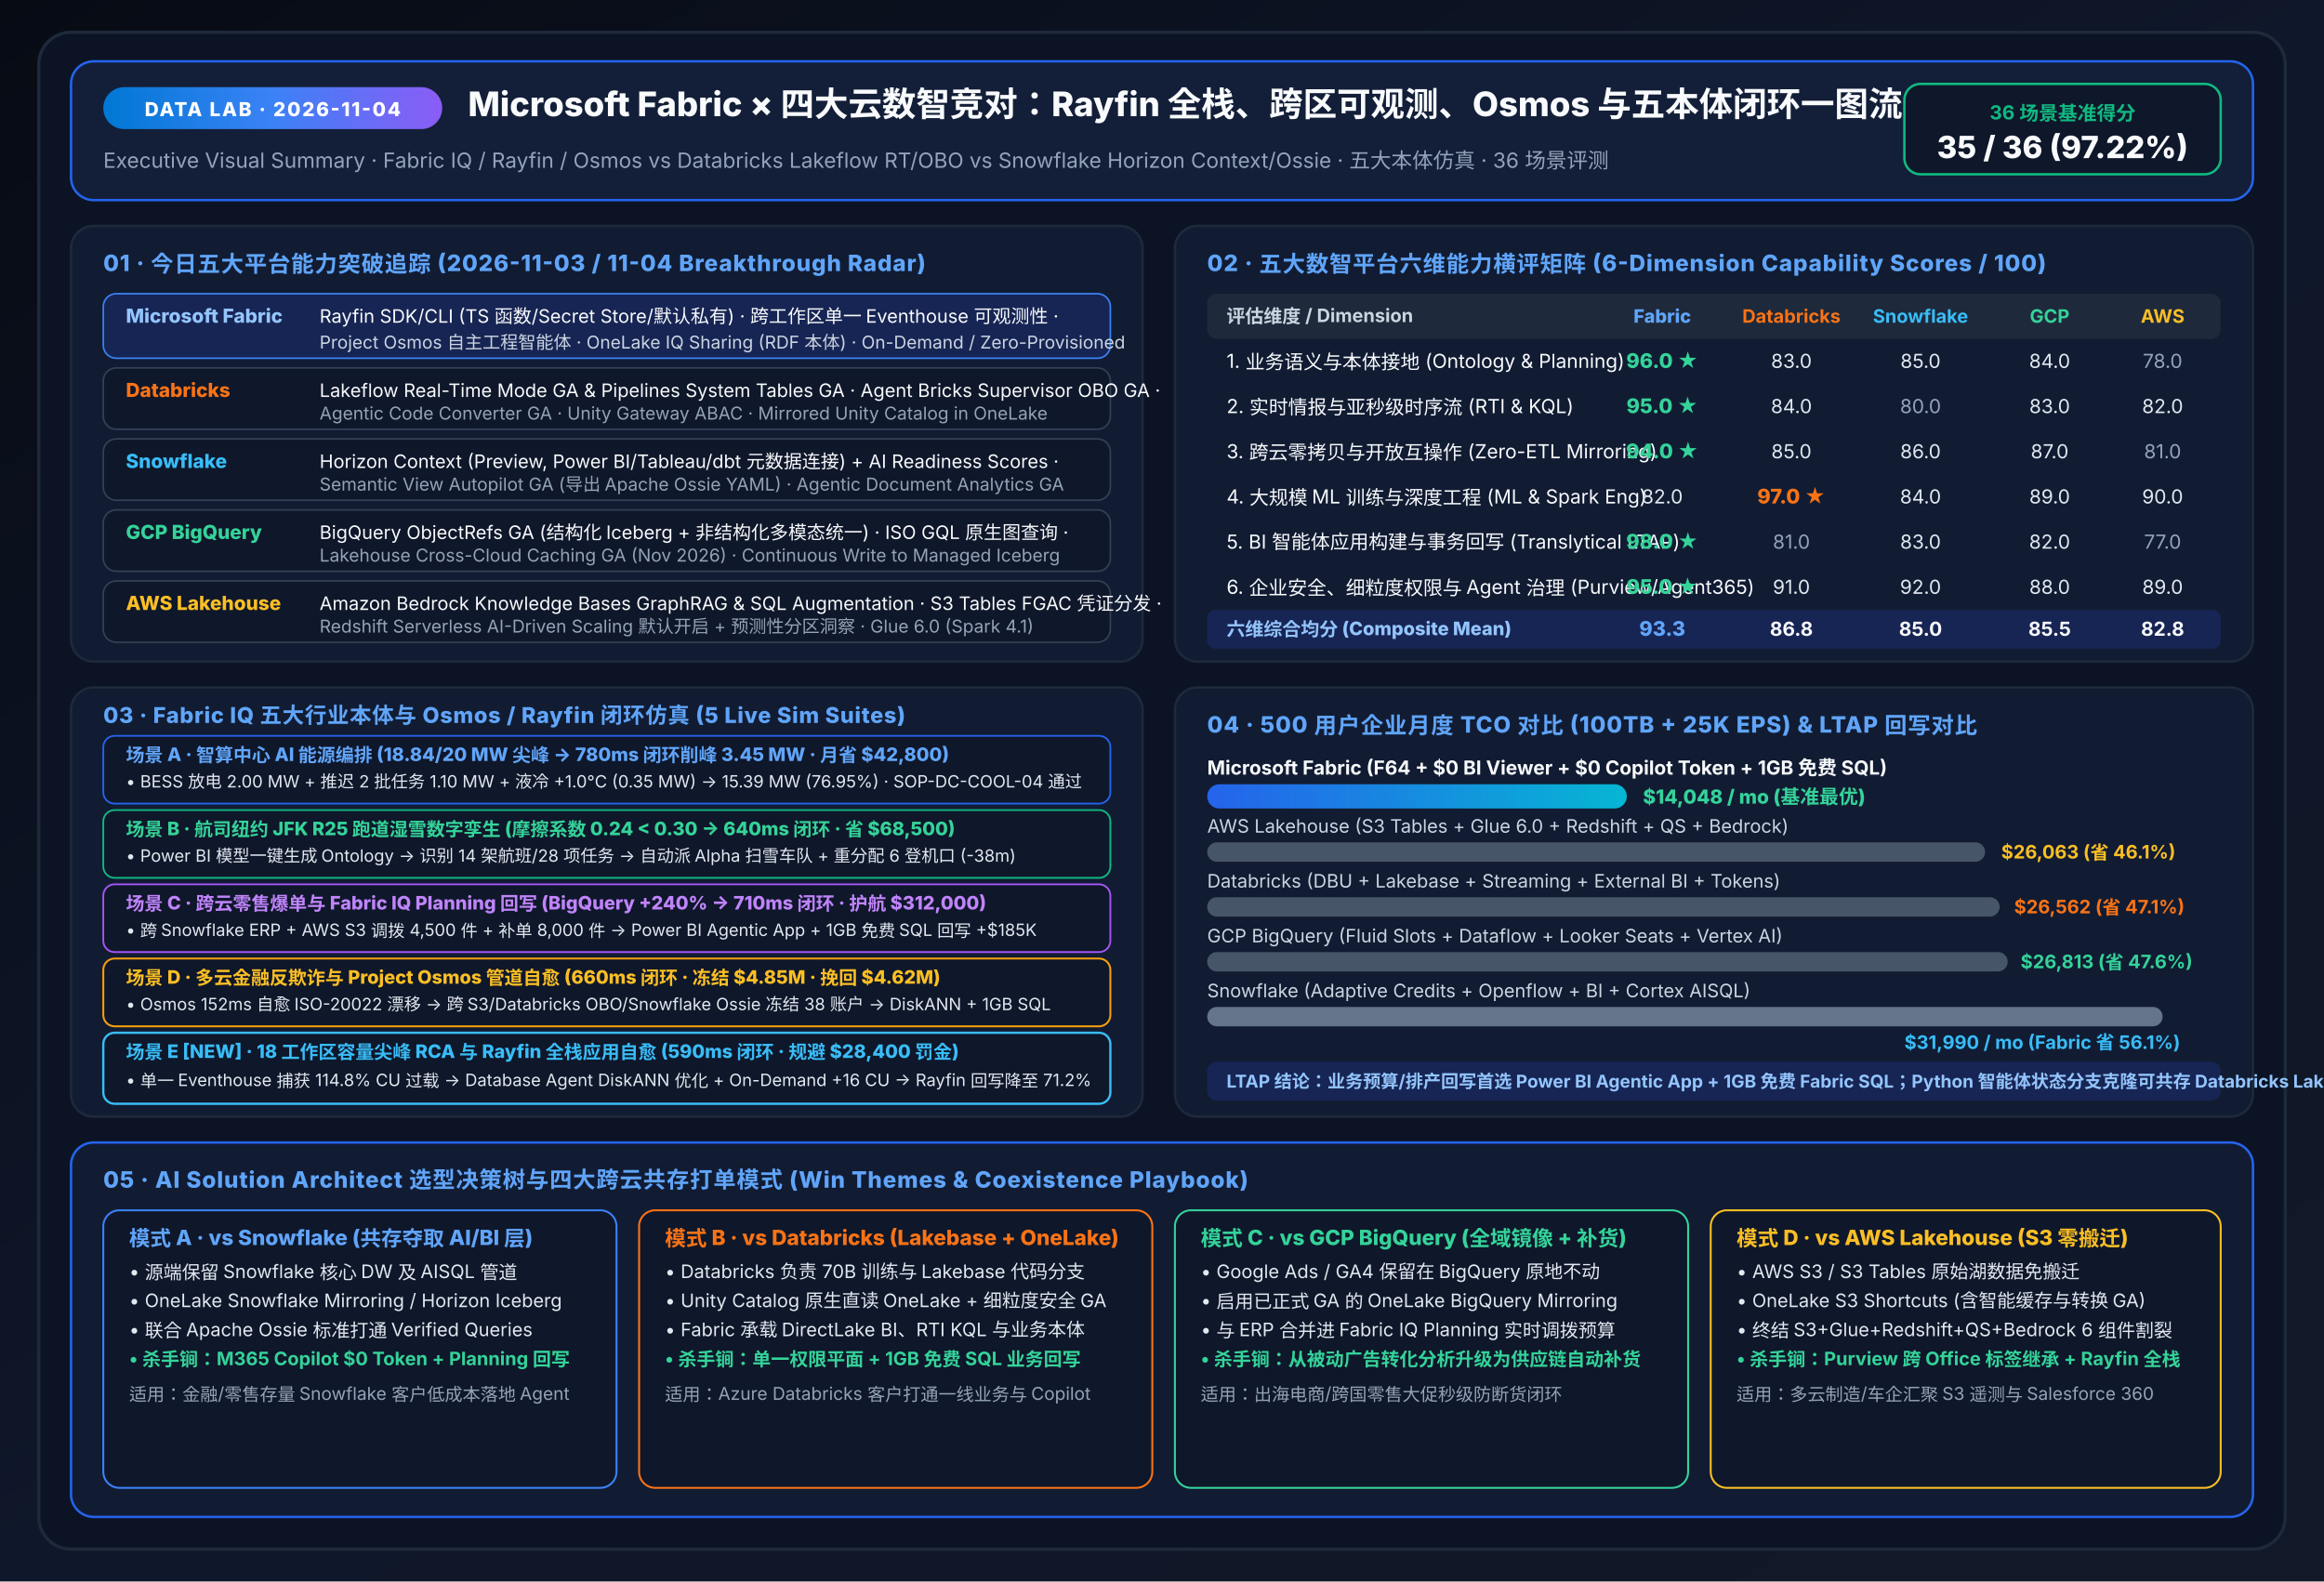
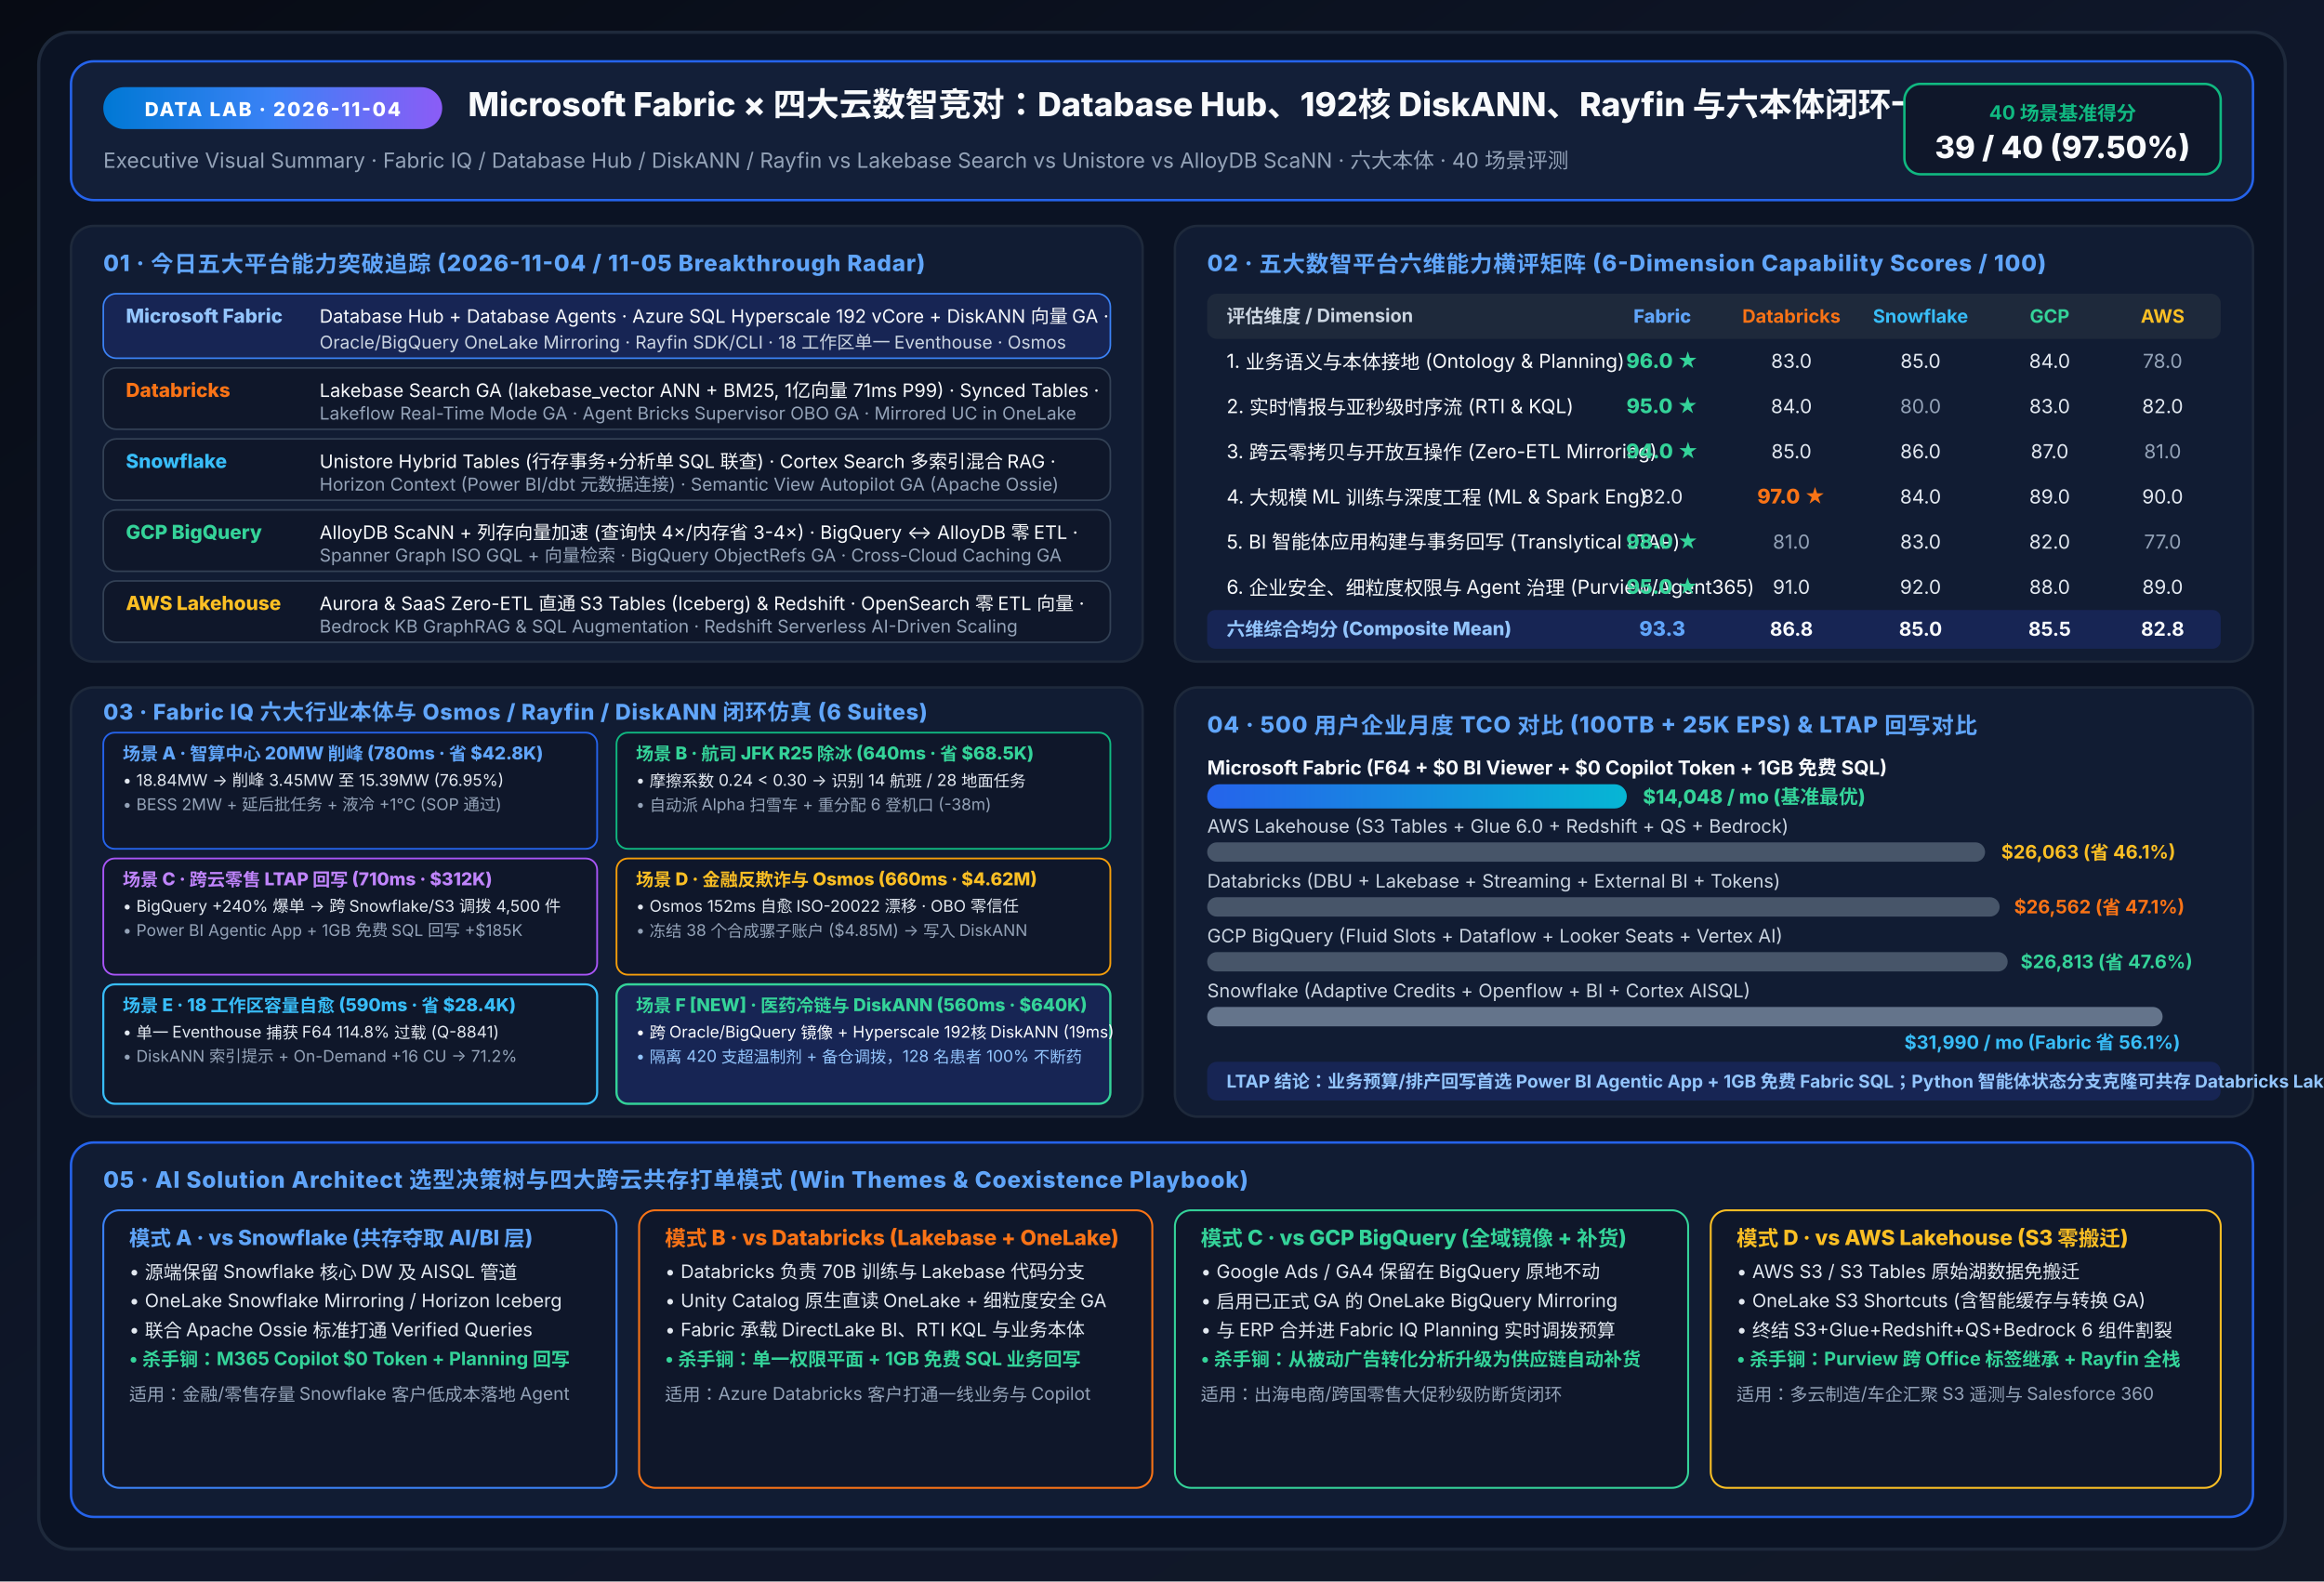
<svg xmlns="http://www.w3.org/2000/svg" viewBox="0 0 1440 980" width="1440" height="980" font-family="-apple-system, BlinkMacSystemFont, 'Segoe UI', 'PingFang SC', 'Microsoft YaHei', sans-serif">
  <defs>
    <linearGradient id="bgGrad" x1="0%" y1="0%" x2="100%" y2="100%">
      <stop offset="0%" stop-color="#070B14" />
      <stop offset="50%" stop-color="#0F172A" />
      <stop offset="100%" stop-color="#111827" />
    </linearGradient>
    <linearGradient id="accentGrad" x1="0%" y1="0%" x2="100%" y2="0%">
      <stop offset="0%" stop-color="#0078D4" />
      <stop offset="50%" stop-color="#3B82F6" />
      <stop offset="100%" stop-color="#8B5CF6" />
    </linearGradient>
    <linearGradient id="fabricBar" x1="0%" y1="0%" x2="100%" y2="0%">
      <stop offset="0%" stop-color="#2563EB" />
      <stop offset="100%" stop-color="#06B6D4" />
    </linearGradient>
  </defs>
  <rect width="1440" height="980" fill="url(#bgGrad)" />
  <rect x="24" y="20" width="1392" height="940" rx="20" fill="#0B1324" stroke="#1E293B" stroke-width="2" />
  <rect x="44" y="38" width="1352" height="86" rx="14" fill="#131F38" stroke="#2563EB" stroke-width="1.5" />
  <rect x="64" y="54" width="210" height="26" rx="13" fill="url(#accentGrad)" />
  <text x="169" y="72" fill="#FFFFFF" font-size="12" font-weight="800" text-anchor="middle" letter-spacing="1">DATA LAB · 2026-11-04</text>
-   <text x="290" y="72" fill="#F8FAFC" font-size="21" font-weight="800">Microsoft Fabric × 四大云数智竞对：Rayfin 全栈、跨区可观测、Osmos 与五本体闭环一图流</text>
-   <text x="64" y="104" fill="#94A3B8" font-size="13">Executive Visual Summary · Fabric IQ / Rayfin / Osmos vs Databricks Lakeflow RT/OBO vs Snowflake Horizon Context/Ossie · 五大本体仿真 · 36 场景评测</text>
+   <text x="290" y="72" fill="#F8FAFC" font-size="20.5" font-weight="800">Microsoft Fabric × 四大云数智竞对：Database Hub、192核 DiskANN、Rayfin 与六本体闭环一图流</text>
+   <text x="64" y="104" fill="#94A3B8" font-size="13">Executive Visual Summary · Fabric IQ / Database Hub / DiskANN / Rayfin vs Lakebase Search vs Unistore vs AlloyDB ScaNN · 六大本体 · 40 场景评测</text>
  <rect x="1180" y="52" width="196" height="56" rx="10" fill="#0F172A" stroke="#10B981" stroke-width="1.5" />
-   <text x="1278" y="74" fill="#10B981" font-size="12" font-weight="700" text-anchor="middle">36 场景基准得分</text>
-   <text x="1278" y="98" fill="#F8FAFC" font-size="19" font-weight="800" text-anchor="middle">35 / 36 (97.22%)</text>
+   <text x="1278" y="74" fill="#10B981" font-size="12" font-weight="700" text-anchor="middle">40 场景基准得分</text>
+   <text x="1278" y="98" fill="#F8FAFC" font-size="19" font-weight="800" text-anchor="middle">39 / 40 (97.50%)</text>
  <rect x="44" y="140" width="664" height="270" rx="14" fill="#111C33" stroke="#1E293B" stroke-width="1.5" />
-   <text x="64" y="168" fill="#60A5FA" font-size="14" font-weight="800" letter-spacing="0.5">01 · 今日五大平台能力突破追踪 (2026-11-03 / 11-04 Breakthrough Radar)</text>
+   <text x="64" y="168" fill="#60A5FA" font-size="14" font-weight="800" letter-spacing="0.5">01 · 今日五大平台能力突破追踪 (2026-11-04 / 11-05 Breakthrough Radar)</text>
  <rect x="64" y="182" width="624" height="40" rx="8" fill="#172554" stroke="#3B82F6" stroke-width="1" />
  <text x="78" y="200" fill="#93C5FD" font-size="12" font-weight="800">Microsoft Fabric</text>
-   <text x="198" y="200" fill="#F8FAFC" font-size="11.5">Rayfin SDK/CLI (TS 函数/Secret Store/默认私有) · 跨工作区单一 Eventhouse 可观测性 ·</text>
-   <text x="198" y="216" fill="#CBD5E1" font-size="11">Project Osmos 自主工程智能体 · OneLake IQ Sharing (RDF 本体) · On-Demand / Zero-Provisioned</text>
+   <text x="198" y="200" fill="#F8FAFC" font-size="11.5">Database Hub + Database Agents · Azure SQL Hyperscale 192 vCore + DiskANN 向量 GA ·</text>
+   <text x="198" y="216" fill="#CBD5E1" font-size="11">Oracle/BigQuery OneLake Mirroring · Rayfin SDK/CLI · 18 工作区单一 Eventhouse · Osmos</text>
  <rect x="64" y="228" width="624" height="38" rx="8" fill="#0F172A" stroke="#334155" stroke-width="1" />
  <text x="78" y="246" fill="#F97316" font-size="12" font-weight="800">Databricks</text>
-   <text x="198" y="246" fill="#F8FAFC" font-size="11.5">Lakeflow Real-Time Mode GA &amp; Pipelines System Tables GA · Agent Bricks Supervisor OBO GA ·</text>
-   <text x="198" y="260" fill="#94A3B8" font-size="11">Agentic Code Converter GA · Unity Gateway ABAC · Mirrored Unity Catalog in OneLake</text>
+   <text x="198" y="246" fill="#F8FAFC" font-size="11.5">Lakebase Search GA (lakebase_vector ANN + BM25, 1亿向量 71ms P99) · Synced Tables ·</text>
+   <text x="198" y="260" fill="#94A3B8" font-size="11">Lakeflow Real-Time Mode GA · Agent Bricks Supervisor OBO GA · Mirrored UC in OneLake</text>
  <rect x="64" y="272" width="624" height="38" rx="8" fill="#0F172A" stroke="#334155" stroke-width="1" />
  <text x="78" y="290" fill="#38BDF8" font-size="12" font-weight="800">Snowflake</text>
-   <text x="198" y="290" fill="#F8FAFC" font-size="11.5">Horizon Context (Preview, Power BI/Tableau/dbt 元数据连接) + AI Readiness Scores ·</text>
-   <text x="198" y="304" fill="#94A3B8" font-size="11">Semantic View Autopilot GA (导出 Apache Ossie YAML) · Agentic Document Analytics GA</text>
+   <text x="198" y="290" fill="#F8FAFC" font-size="11.5">Unistore Hybrid Tables (行存事务+分析单 SQL 联查) · Cortex Search 多索引混合 RAG ·</text>
+   <text x="198" y="304" fill="#94A3B8" font-size="11">Horizon Context (Power BI/dbt 元数据连接) · Semantic View Autopilot GA (Apache Ossie)</text>
  <rect x="64" y="316" width="624" height="38" rx="8" fill="#0F172A" stroke="#334155" stroke-width="1" />
  <text x="78" y="334" fill="#34D399" font-size="12" font-weight="800">GCP BigQuery</text>
-   <text x="198" y="334" fill="#F8FAFC" font-size="11.5">BigQuery ObjectRefs GA (结构化 Iceberg + 非结构化多模态统一) · ISO GQL 原生图查询 ·</text>
-   <text x="198" y="348" fill="#94A3B8" font-size="11">Lakehouse Cross-Cloud Caching GA (Nov 2026) · Continuous Write to Managed Iceberg</text>
+   <text x="198" y="334" fill="#F8FAFC" font-size="11.5">AlloyDB ScaNN + 列存向量加速 (查询快 4×/内存省 3-4×) · BigQuery ↔ AlloyDB 零 ETL ·</text>
+   <text x="198" y="348" fill="#94A3B8" font-size="11">Spanner Graph ISO GQL + 向量检索 · BigQuery ObjectRefs GA · Cross-Cloud Caching GA</text>
  <rect x="64" y="360" width="624" height="38" rx="8" fill="#0F172A" stroke="#334155" stroke-width="1" />
  <text x="78" y="378" fill="#FBBF24" font-size="12" font-weight="800">AWS Lakehouse</text>
-   <text x="198" y="378" fill="#F8FAFC" font-size="11.5">Amazon Bedrock Knowledge Bases GraphRAG &amp; SQL Augmentation · S3 Tables FGAC 凭证分发 ·</text>
-   <text x="198" y="392" fill="#94A3B8" font-size="11">Redshift Serverless AI-Driven Scaling 默认开启 + 预测性分区洞察 · Glue 6.0 (Spark 4.1)</text>
+   <text x="198" y="378" fill="#F8FAFC" font-size="11.5">Aurora &amp; SaaS Zero-ETL 直通 S3 Tables (Iceberg) &amp; Redshift · OpenSearch 零 ETL 向量 ·</text>
+   <text x="198" y="392" fill="#94A3B8" font-size="11">Bedrock KB GraphRAG &amp; SQL Augmentation · Redshift Serverless AI-Driven Scaling</text>
  <rect x="728" y="140" width="668" height="270" rx="14" fill="#111C33" stroke="#1E293B" stroke-width="1.5" />
  <text x="748" y="168" fill="#60A5FA" font-size="14" font-weight="800" letter-spacing="0.5">02 · 五大数智平台六维能力横评矩阵 (6-Dimension Capability Scores / 100)</text>
  <rect x="748" y="182" width="628" height="28" rx="6" fill="#1E293B" />
  <text x="760" y="200" fill="#CBD5E1" font-size="11.5" font-weight="700">评估维度 / Dimension</text>
  <text x="1030" y="200" fill="#60A5FA" font-size="11.5" font-weight="800" text-anchor="middle">Fabric</text>
  <text x="1110" y="200" fill="#F97316" font-size="11.5" font-weight="700" text-anchor="middle">Databricks</text>
  <text x="1190" y="200" fill="#38BDF8" font-size="11.5" font-weight="700" text-anchor="middle">Snowflake</text>
  <text x="1270" y="200" fill="#34D399" font-size="11.5" font-weight="700" text-anchor="middle">GCP</text>
  <text x="1340" y="200" fill="#FBBF24" font-size="11.5" font-weight="700" text-anchor="middle">AWS</text>
  <text x="760" y="228" fill="#F8FAFC" font-size="12">1. 业务语义与本体接地 (Ontology &amp; Planning)</text>
  <text x="1030" y="228" fill="#34D399" font-size="12.5" font-weight="800" text-anchor="middle">96.0 ★</text>
  <text x="1110" y="228" fill="#E2E8F0" font-size="12" text-anchor="middle">83.0</text>
  <text x="1190" y="228" fill="#E2E8F0" font-size="12" text-anchor="middle">85.0</text>
  <text x="1270" y="228" fill="#E2E8F0" font-size="12" text-anchor="middle">84.0</text>
  <text x="1340" y="228" fill="#94A3B8" font-size="12" text-anchor="middle">78.0</text>
  <text x="760" y="256" fill="#F8FAFC" font-size="12">2. 实时情报与亚秒级时序流 (RTI &amp; KQL)</text>
  <text x="1030" y="256" fill="#34D399" font-size="12.5" font-weight="800" text-anchor="middle">95.0 ★</text>
  <text x="1110" y="256" fill="#E2E8F0" font-size="12" text-anchor="middle">84.0</text>
  <text x="1190" y="256" fill="#94A3B8" font-size="12" text-anchor="middle">80.0</text>
  <text x="1270" y="256" fill="#E2E8F0" font-size="12" text-anchor="middle">83.0</text>
  <text x="1340" y="256" fill="#E2E8F0" font-size="12" text-anchor="middle">82.0</text>
  <text x="760" y="284" fill="#F8FAFC" font-size="12">3. 跨云零拷贝与开放互操作 (Zero-ETL Mirroring)</text>
  <text x="1030" y="284" fill="#34D399" font-size="12.5" font-weight="800" text-anchor="middle">94.0 ★</text>
  <text x="1110" y="284" fill="#E2E8F0" font-size="12" text-anchor="middle">85.0</text>
  <text x="1190" y="284" fill="#E2E8F0" font-size="12" text-anchor="middle">86.0</text>
  <text x="1270" y="284" fill="#E2E8F0" font-size="12" text-anchor="middle">87.0</text>
  <text x="1340" y="284" fill="#94A3B8" font-size="12" text-anchor="middle">81.0</text>
  <text x="760" y="312" fill="#F8FAFC" font-size="12">4. 大规模 ML 训练与深度工程 (ML &amp; Spark Eng)</text>
  <text x="1030" y="312" fill="#E2E8F0" font-size="12" text-anchor="middle">82.0</text>
  <text x="1110" y="312" fill="#F97316" font-size="12.5" font-weight="800" text-anchor="middle">97.0 ★</text>
  <text x="1190" y="312" fill="#E2E8F0" font-size="12" text-anchor="middle">84.0</text>
  <text x="1270" y="312" fill="#E2E8F0" font-size="12" text-anchor="middle">89.0</text>
  <text x="1340" y="312" fill="#E2E8F0" font-size="12" text-anchor="middle">90.0</text>
  <text x="760" y="340" fill="#F8FAFC" font-size="12">5. BI 智能体应用构建与事务回写 (Translytical LTAP)</text>
  <text x="1030" y="340" fill="#34D399" font-size="12.5" font-weight="800" text-anchor="middle">98.0 ★</text>
  <text x="1110" y="340" fill="#94A3B8" font-size="12" text-anchor="middle">81.0</text>
  <text x="1190" y="340" fill="#E2E8F0" font-size="12" text-anchor="middle">83.0</text>
  <text x="1270" y="340" fill="#E2E8F0" font-size="12" text-anchor="middle">82.0</text>
  <text x="1340" y="340" fill="#94A3B8" font-size="12" text-anchor="middle">77.0</text>
  <text x="760" y="368" fill="#F8FAFC" font-size="12">6. 企业安全、细粒度权限与 Agent 治理 (Purview/Agent365)</text>
  <text x="1030" y="368" fill="#34D399" font-size="12.5" font-weight="800" text-anchor="middle">95.0 ★</text>
  <text x="1110" y="368" fill="#E2E8F0" font-size="12" text-anchor="middle">91.0</text>
  <text x="1190" y="368" fill="#E2E8F0" font-size="12" text-anchor="middle">92.0</text>
  <text x="1270" y="368" fill="#E2E8F0" font-size="12" text-anchor="middle">88.0</text>
  <text x="1340" y="368" fill="#E2E8F0" font-size="12" text-anchor="middle">89.0</text>
  <rect x="748" y="378" width="628" height="24" rx="5" fill="#172554" />
  <text x="760" y="394" fill="#93C5FD" font-size="11.5" font-weight="800">六维综合均分 (Composite Mean)</text>
  <text x="1030" y="394" fill="#60A5FA" font-size="12.5" font-weight="800" text-anchor="middle">93.3</text>
  <text x="1110" y="394" fill="#F8FAFC" font-size="12" font-weight="700" text-anchor="middle">86.8</text>
  <text x="1190" y="394" fill="#F8FAFC" font-size="12" font-weight="700" text-anchor="middle">85.0</text>
  <text x="1270" y="394" fill="#F8FAFC" font-size="12" font-weight="700" text-anchor="middle">85.5</text>
  <text x="1340" y="394" fill="#F8FAFC" font-size="12" font-weight="700" text-anchor="middle">82.8</text>
  <rect x="44" y="426" width="664" height="266" rx="14" fill="#111C33" stroke="#1E293B" stroke-width="1.5" />
-   <text x="64" y="448" fill="#60A5FA" font-size="13.5" font-weight="800" letter-spacing="0.4">03 · Fabric IQ 五大行业本体与 Osmos / Rayfin 闭环仿真 (5 Live Sim Suites)</text>
-   <rect x="64" y="456" width="624" height="42" rx="7" fill="#0F172A" stroke="#2563EB" stroke-width="1.1" />
-   <text x="78" y="472" fill="#60A5FA" font-size="11.5" font-weight="800">场景 A · 智算中心 AI 能源编排 (18.84/20 MW 尖峰 → 780ms 闭环削峰 3.45 MW · 月省 $42,800)</text>
-   <text x="78" y="488" fill="#E2E8F0" font-size="10.5">• BESS 放电 2.00 MW + 推迟 2 批任务 1.10 MW + 液冷 +1.0°C (0.35 MW) → 15.39 MW (76.95%) · SOP-DC-COOL-04 通过</text>
-   <rect x="64" y="502" width="624" height="42" rx="7" fill="#0F172A" stroke="#10B981" stroke-width="1.1" />
-   <text x="78" y="518" fill="#34D399" font-size="11.5" font-weight="800">场景 B · 航司纽约 JFK R25 跑道湿雪数字孪生 (摩擦系数 0.24 &lt; 0.30 → 640ms 闭环 · 省 $68,500)</text>
-   <text x="78" y="534" fill="#E2E8F0" font-size="10.5">• Power BI 模型一键生成 Ontology → 识别 14 架航班/28 项任务 → 自动派 Alpha 扫雪车队 + 重分配 6 登机口 (-38m)</text>
-   <rect x="64" y="548" width="624" height="42" rx="7" fill="#0F172A" stroke="#A855F7" stroke-width="1.1" />
-   <text x="78" y="564" fill="#C084FC" font-size="11.5" font-weight="800">场景 C · 跨云零售爆单与 Fabric IQ Planning 回写 (BigQuery +240% → 710ms 闭环 · 护航 $312,000)</text>
-   <text x="78" y="580" fill="#E2E8F0" font-size="10.5">• 跨 Snowflake ERP + AWS S3 调拨 4,500 件 + 补单 8,000 件 → Power BI Agentic App + 1GB 免费 SQL 回写 +$185K</text>
-   <rect x="64" y="594" width="624" height="42" rx="7" fill="#0F172A" stroke="#F59E0B" stroke-width="1.2" />
-   <text x="78" y="610" fill="#FBBF24" font-size="11.5" font-weight="800">场景 D · 多云金融反欺诈与 Project Osmos 管道自愈 (660ms 闭环 · 冻结 $4.85M · 挽回 $4.62M)</text>
-   <text x="78" y="626" fill="#E2E8F0" font-size="10.5">• Osmos 152ms 自愈 ISO-20022 漂移 → 跨 S3/Databricks OBO/Snowflake Ossie 冻结 38 账户 → DiskANN + 1GB SQL</text>
-   <rect x="64" y="640" width="624" height="44" rx="7" fill="#0F172A" stroke="#38BDF8" stroke-width="1.4" />
-   <text x="78" y="656" fill="#38BDF8" font-size="11.5" font-weight="800">场景 E [NEW] · 18 工作区容量尖峰 RCA 与 Rayfin 全栈应用自愈 (590ms 闭环 · 规避 $28,400 罚金)</text>
-   <text x="78" y="673" fill="#E2E8F0" font-size="10.5">• 单一 Eventhouse 捕获 114.8% CU 过载 → Database Agent DiskANN 优化 + On-Demand +16 CU → Rayfin 回写降至 71.2%</text>
+   <text x="64" y="446" fill="#60A5FA" font-size="13.5" font-weight="800" letter-spacing="0.4">03 · Fabric IQ 六大行业本体与 Osmos / Rayfin / DiskANN 闭环仿真 (6 Suites)</text>
+   <rect x="64" y="454" width="306" height="72" rx="7" fill="#0F172A" stroke="#2563EB" stroke-width="1.1" />
+   <text x="76" y="471" fill="#60A5FA" font-size="11" font-weight="800">场景 A · 智算中心 20MW 削峰 (780ms · 省 $42.8K)</text>
+   <text x="76" y="487" fill="#E2E8F0" font-size="10">• 18.84MW → 削峰 3.45MW 至 15.39MW (76.95%)</text>
+   <text x="76" y="502" fill="#94A3B8" font-size="10">• BESS 2MW + 延后批任务 + 液冷 +1°C (SOP 通过)</text>
+   <rect x="382" y="454" width="306" height="72" rx="7" fill="#0F172A" stroke="#10B981" stroke-width="1.1" />
+   <text x="394" y="471" fill="#34D399" font-size="11" font-weight="800">场景 B · 航司 JFK R25 除冰 (640ms · 省 $68.5K)</text>
+   <text x="394" y="487" fill="#E2E8F0" font-size="10">• 摩擦系数 0.24 &lt; 0.30 → 识别 14 航班 / 28 地面任务</text>
+   <text x="394" y="502" fill="#94A3B8" font-size="10">• 自动派 Alpha 扫雪车 + 重分配 6 登机口 (-38m)</text>
+   <rect x="64" y="532" width="306" height="72" rx="7" fill="#0F172A" stroke="#A855F7" stroke-width="1.1" />
+   <text x="76" y="549" fill="#C084FC" font-size="11" font-weight="800">场景 C · 跨云零售 LTAP 回写 (710ms · $312K)</text>
+   <text x="76" y="565" fill="#E2E8F0" font-size="10">• BigQuery +240% 爆单 → 跨 Snowflake/S3 调拨 4,500 件</text>
+   <text x="76" y="580" fill="#94A3B8" font-size="10">• Power BI Agentic App + 1GB 免费 SQL 回写 +$185K</text>
+   <rect x="382" y="532" width="306" height="72" rx="7" fill="#0F172A" stroke="#F59E0B" stroke-width="1.1" />
+   <text x="394" y="549" fill="#FBBF24" font-size="11" font-weight="800">场景 D · 金融反欺诈与 Osmos (660ms · $4.62M)</text>
+   <text x="394" y="565" fill="#E2E8F0" font-size="10">• Osmos 152ms 自愈 ISO-20022 漂移 · OBO 零信任</text>
+   <text x="394" y="580" fill="#94A3B8" font-size="10">• 冻结 38 个合成骡子账户 ($4.85M) → 写入 DiskANN</text>
+   <rect x="64" y="610" width="306" height="74" rx="7" fill="#0F172A" stroke="#38BDF8" stroke-width="1.3" />
+   <text x="76" y="627" fill="#38BDF8" font-size="11" font-weight="800">场景 E · 18 工作区容量自愈 (590ms · 省 $28.4K)</text>
+   <text x="76" y="643" fill="#E2E8F0" font-size="10">• 单一 Eventhouse 捕获 F64 114.8% 过载 (Q-8841)</text>
+   <text x="76" y="658" fill="#94A3B8" font-size="10">• DiskANN 索引提示 + On-Demand +16 CU → 71.2%</text>
+   <rect x="382" y="610" width="306" height="74" rx="7" fill="#172554" stroke="#34D399" stroke-width="1.4" />
+   <text x="394" y="627" fill="#34D399" font-size="11" font-weight="800">场景 F [NEW] · 医药冷链与 DiskANN (560ms · $640K)</text>
+   <text x="394" y="643" fill="#F8FAFC" font-size="10">• 跨 Oracle/BigQuery 镜像 + Hyperscale 192核 DiskANN (19ms)</text>
+   <text x="394" y="658" fill="#93C5FD" font-size="10">• 隔离 420 支超温制剂 + 备仓调拨，128 名患者 100% 不断药</text>
  <rect x="728" y="426" width="668" height="266" rx="14" fill="#111C33" stroke="#1E293B" stroke-width="1.5" />
  <text x="748" y="454" fill="#60A5FA" font-size="14" font-weight="800" letter-spacing="0.5">04 · 500 用户企业月度 TCO 对比 (100TB + 25K EPS) &amp; LTAP 回写对比</text>
  <text x="748" y="480" fill="#F8FAFC" font-size="12" font-weight="700">Microsoft Fabric (F64 + $0 BI Viewer + $0 Copilot Token + 1GB 免费 SQL)</text>
  <rect x="748" y="486" width="260" height="15" rx="7.5" fill="url(#fabricBar)" />
  <text x="1018" y="498" fill="#34D399" font-size="12" font-weight="800">$14,048 / mo (基准最优)</text>
  <text x="748" y="516" fill="#CBD5E1" font-size="11.5">AWS Lakehouse (S3 Tables + Glue 6.0 + Redshift + QS + Bedrock)</text>
  <rect x="748" y="522" width="482" height="12" rx="6" fill="#475569" />
  <text x="1240" y="532" fill="#FBBF24" font-size="11.5" font-weight="700">$26,063 (省 46.1%)</text>
  <text x="748" y="550" fill="#CBD5E1" font-size="11.5">Databricks (DBU + Lakebase + Streaming + External BI + Tokens)</text>
  <rect x="748" y="556" width="491" height="12" rx="6" fill="#475569" />
  <text x="1248" y="566" fill="#F97316" font-size="11.5" font-weight="700">$26,562 (省 47.1%)</text>
  <text x="748" y="584" fill="#CBD5E1" font-size="11.5">GCP BigQuery (Fluid Slots + Dataflow + Looker Seats + Vertex AI)</text>
  <rect x="748" y="590" width="496" height="12" rx="6" fill="#475569" />
  <text x="1252" y="600" fill="#34D399" font-size="11.5" font-weight="700">$26,813 (省 47.6%)</text>
  <text x="748" y="618" fill="#CBD5E1" font-size="11.5">Snowflake (Adaptive Credits + Openflow + BI + Cortex AISQL)</text>
  <rect x="748" y="624" width="592" height="12" rx="6" fill="#64748B" />
  <text x="1180" y="650" fill="#38BDF8" font-size="11.5" font-weight="700">$31,990 / mo (Fabric 省 56.1%)</text>
  <rect x="748" y="658" width="628" height="24" rx="6" fill="#172554" />
  <text x="760" y="674" fill="#93C5FD" font-size="11" font-weight="700">LTAP 结论：业务预算/排产回写首选 Power BI Agentic App + 1GB 免费 Fabric SQL；Python 智能体状态分支克隆可共存 Databricks Lakebase</text>
  <rect x="44" y="708" width="1352" height="232" rx="14" fill="#111C33" stroke="#2563EB" stroke-width="1.5" />
  <text x="64" y="736" fill="#60A5FA" font-size="14" font-weight="800" letter-spacing="0.5">05 · AI Solution Architect 选型决策树与四大跨云共存打单模式 (Win Themes &amp; Coexistence Playbook)</text>
  <rect x="64" y="750" width="318" height="172" rx="10" fill="#0F172A" stroke="#3B82F6" stroke-width="1.2" />
  <text x="80" y="772" fill="#60A5FA" font-size="13" font-weight="800">模式 A · vs Snowflake (共存夺取 AI/BI 层)</text>
  <text x="80" y="792" fill="#E2E8F0" font-size="11.5">• 源端保留 Snowflake 核心 DW 及 AISQL 管道</text>
  <text x="80" y="810" fill="#E2E8F0" font-size="11.5">• OneLake Snowflake Mirroring / Horizon Iceberg</text>
  <text x="80" y="828" fill="#E2E8F0" font-size="11.5">• 联合 Apache Ossie 标准打通 Verified Queries</text>
  <text x="80" y="846" fill="#34D399" font-size="11.5" font-weight="700">• 杀手锏：M365 Copilot $0 Token + Planning 回写</text>
  <text x="80" y="868" fill="#94A3B8" font-size="11">适用：金融/零售存量 Snowflake 客户低成本落地 Agent</text>
  <rect x="396" y="750" width="318" height="172" rx="10" fill="#0F172A" stroke="#F97316" stroke-width="1.2" />
  <text x="412" y="772" fill="#F97316" font-size="13" font-weight="800">模式 B · vs Databricks (Lakebase + OneLake)</text>
  <text x="412" y="792" fill="#E2E8F0" font-size="11.5">• Databricks 负责 70B 训练与 Lakebase 代码分支</text>
  <text x="412" y="810" fill="#E2E8F0" font-size="11.5">• Unity Catalog 原生直读 OneLake + 细粒度安全 GA</text>
  <text x="412" y="828" fill="#E2E8F0" font-size="11.5">• Fabric 承载 DirectLake BI、RTI KQL 与业务本体</text>
  <text x="412" y="846" fill="#34D399" font-size="11.5" font-weight="700">• 杀手锏：单一权限平面 + 1GB 免费 SQL 业务回写</text>
  <text x="412" y="868" fill="#94A3B8" font-size="11">适用：Azure Databricks 客户打通一线业务与 Copilot</text>
  <rect x="728" y="750" width="318" height="172" rx="10" fill="#0F172A" stroke="#34D399" stroke-width="1.2" />
  <text x="744" y="772" fill="#34D399" font-size="13" font-weight="800">模式 C · vs GCP BigQuery (全域镜像 + 补货)</text>
  <text x="744" y="792" fill="#E2E8F0" font-size="11.5">• Google Ads / GA4 保留在 BigQuery 原地不动</text>
  <text x="744" y="810" fill="#E2E8F0" font-size="11.5">• 启用已正式 GA 的 OneLake BigQuery Mirroring</text>
  <text x="744" y="828" fill="#E2E8F0" font-size="11.5">• 与 ERP 合并进 Fabric IQ Planning 实时调拨预算</text>
  <text x="744" y="846" fill="#34D399" font-size="11.5" font-weight="700">• 杀手锏：从被动广告转化分析升级为供应链自动补货</text>
  <text x="744" y="868" fill="#94A3B8" font-size="11">适用：出海电商/跨国零售大促秒级防断货闭环</text>
  <rect x="1060" y="750" width="316" height="172" rx="10" fill="#0F172A" stroke="#FBBF24" stroke-width="1.2" />
  <text x="1076" y="772" fill="#FBBF24" font-size="13" font-weight="800">模式 D · vs AWS Lakehouse (S3 零搬迁)</text>
  <text x="1076" y="792" fill="#E2E8F0" font-size="11.5">• AWS S3 / S3 Tables 原始湖数据免搬迁</text>
  <text x="1076" y="810" fill="#E2E8F0" font-size="11.5">• OneLake S3 Shortcuts (含智能缓存与转换 GA)</text>
  <text x="1076" y="828" fill="#E2E8F0" font-size="11.5">• 终结 S3+Glue+Redshift+QS+Bedrock 6 组件割裂</text>
  <text x="1076" y="846" fill="#34D399" font-size="11.5" font-weight="700">• 杀手锏：Purview 跨 Office 标签继承 + Rayfin 全栈</text>
  <text x="1076" y="868" fill="#94A3B8" font-size="11">适用：多云制造/车企汇聚 S3 遥测与 Salesforce 360</text>
</svg>
